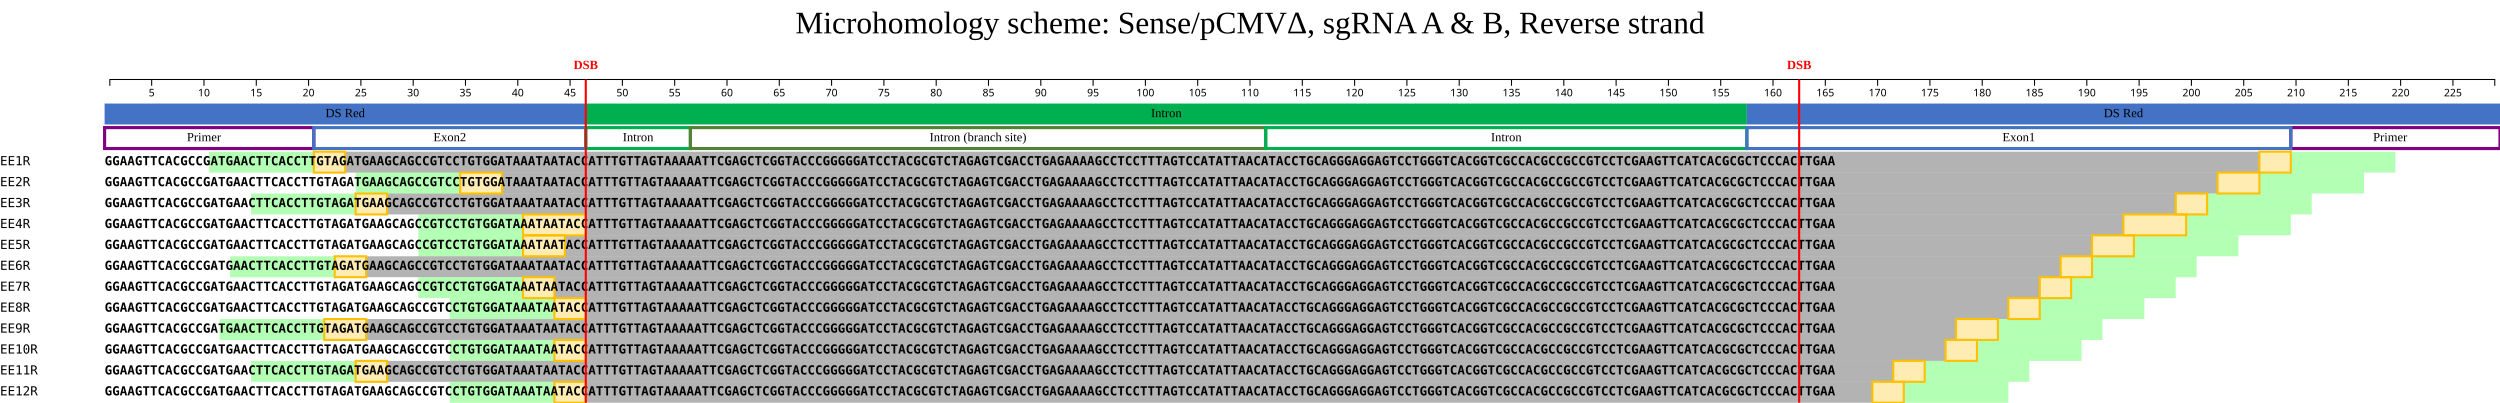
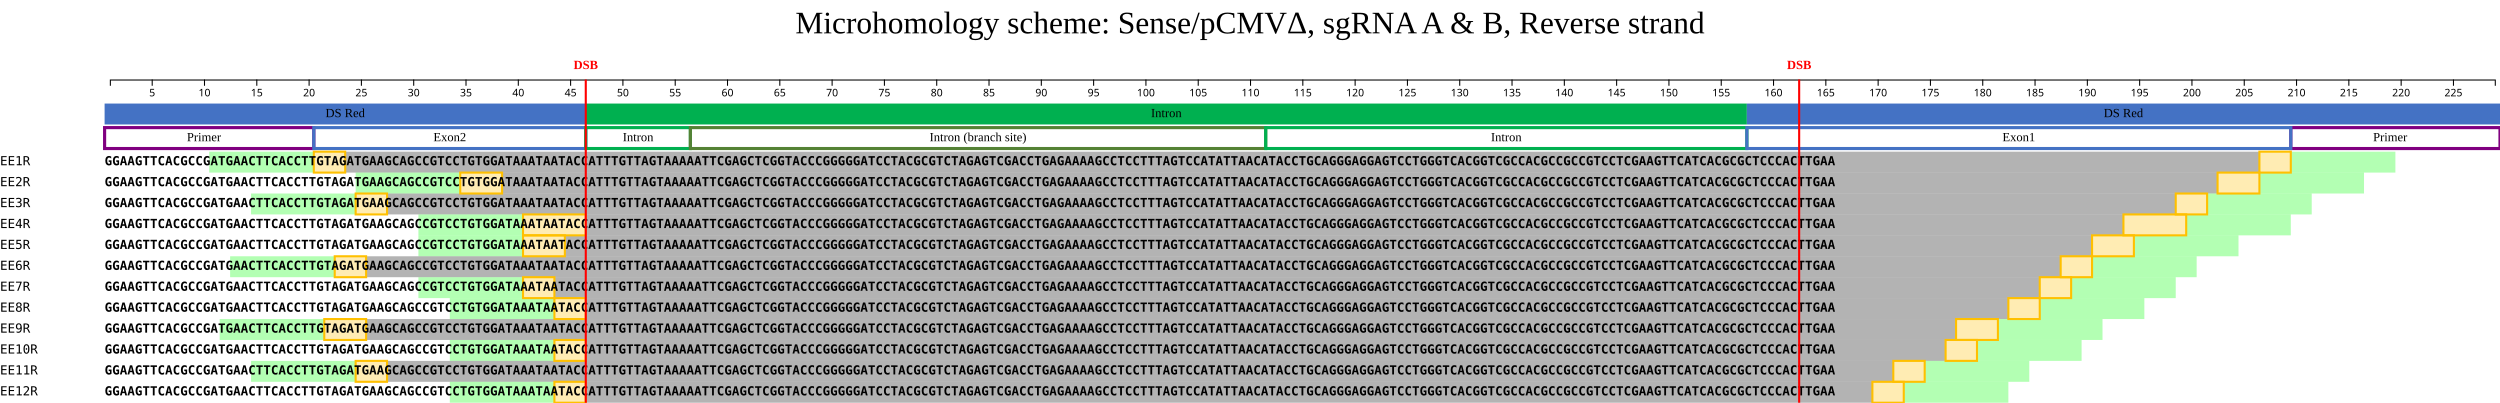
<svg width="2390" height="385">
  <g width="2390" height="50">
    <text x="1195" y="25" style="text-anchor: middle; dominant-baseline: middle; overflow: visible; font-size: 30px;">Microhomology scheme: Sense/pCMVΔ, sgRNA A &amp; B, Reverse strand</text>
  </g>
  <g transform="translate(0, 53)" width="2390" height="332">
    <g transform="translate(100, 23)" width="2290" height="20">
      <g fill="none" font-size="10" font-family="sans-serif" text-anchor="middle">
-         <path class="domain" stroke="currentColor" d="M5,6V0H2285V6" />
-         <g class="tick" opacity="1" transform="translate(45,0)">
+         <path class="domain" stroke="currentColor" d="M5.5,6V0.5H2285.5V6" />
+         <g class="tick" opacity="1" transform="translate(45.5,0)">
          <line stroke="currentColor" y2="6" />
          <text fill="currentColor" y="9" dy="0.71em">5</text>
        </g>
-         <g class="tick" opacity="1" transform="translate(95,0)">
+         <g class="tick" opacity="1" transform="translate(95.5,0)">
          <line stroke="currentColor" y2="6" />
          <text fill="currentColor" y="9" dy="0.71em">10</text>
        </g>
-         <g class="tick" opacity="1" transform="translate(145,0)">
+         <g class="tick" opacity="1" transform="translate(145.5,0)">
          <line stroke="currentColor" y2="6" />
          <text fill="currentColor" y="9" dy="0.71em">15</text>
        </g>
-         <g class="tick" opacity="1" transform="translate(195,0)">
+         <g class="tick" opacity="1" transform="translate(195.5,0)">
          <line stroke="currentColor" y2="6" />
          <text fill="currentColor" y="9" dy="0.71em">20</text>
        </g>
-         <g class="tick" opacity="1" transform="translate(245,0)">
+         <g class="tick" opacity="1" transform="translate(245.5,0)">
          <line stroke="currentColor" y2="6" />
          <text fill="currentColor" y="9" dy="0.71em">25</text>
        </g>
-         <g class="tick" opacity="1" transform="translate(295,0)">
+         <g class="tick" opacity="1" transform="translate(295.5,0)">
          <line stroke="currentColor" y2="6" />
          <text fill="currentColor" y="9" dy="0.71em">30</text>
        </g>
-         <g class="tick" opacity="1" transform="translate(345,0)">
+         <g class="tick" opacity="1" transform="translate(345.5,0)">
          <line stroke="currentColor" y2="6" />
          <text fill="currentColor" y="9" dy="0.71em">35</text>
        </g>
-         <g class="tick" opacity="1" transform="translate(395,0)">
+         <g class="tick" opacity="1" transform="translate(395.5,0)">
          <line stroke="currentColor" y2="6" />
          <text fill="currentColor" y="9" dy="0.71em">40</text>
        </g>
-         <g class="tick" opacity="1" transform="translate(445,0)">
+         <g class="tick" opacity="1" transform="translate(445.5,0)">
          <line stroke="currentColor" y2="6" />
          <text fill="currentColor" y="9" dy="0.71em">45</text>
        </g>
-         <g class="tick" opacity="1" transform="translate(495,0)">
+         <g class="tick" opacity="1" transform="translate(495.5,0)">
          <line stroke="currentColor" y2="6" />
          <text fill="currentColor" y="9" dy="0.71em">50</text>
        </g>
-         <g class="tick" opacity="1" transform="translate(545,0)">
+         <g class="tick" opacity="1" transform="translate(545.5,0)">
          <line stroke="currentColor" y2="6" />
          <text fill="currentColor" y="9" dy="0.71em">55</text>
        </g>
-         <g class="tick" opacity="1" transform="translate(595,0)">
+         <g class="tick" opacity="1" transform="translate(595.5,0)">
          <line stroke="currentColor" y2="6" />
          <text fill="currentColor" y="9" dy="0.71em">60</text>
        </g>
-         <g class="tick" opacity="1" transform="translate(645,0)">
+         <g class="tick" opacity="1" transform="translate(645.5,0)">
          <line stroke="currentColor" y2="6" />
          <text fill="currentColor" y="9" dy="0.71em">65</text>
        </g>
-         <g class="tick" opacity="1" transform="translate(695,0)">
+         <g class="tick" opacity="1" transform="translate(695.5,0)">
          <line stroke="currentColor" y2="6" />
          <text fill="currentColor" y="9" dy="0.71em">70</text>
        </g>
-         <g class="tick" opacity="1" transform="translate(745,0)">
+         <g class="tick" opacity="1" transform="translate(745.5,0)">
          <line stroke="currentColor" y2="6" />
          <text fill="currentColor" y="9" dy="0.71em">75</text>
        </g>
-         <g class="tick" opacity="1" transform="translate(795,0)">
+         <g class="tick" opacity="1" transform="translate(795.5,0)">
          <line stroke="currentColor" y2="6" />
          <text fill="currentColor" y="9" dy="0.71em">80</text>
        </g>
-         <g class="tick" opacity="1" transform="translate(845,0)">
+         <g class="tick" opacity="1" transform="translate(845.5,0)">
          <line stroke="currentColor" y2="6" />
          <text fill="currentColor" y="9" dy="0.71em">85</text>
        </g>
-         <g class="tick" opacity="1" transform="translate(895,0)">
+         <g class="tick" opacity="1" transform="translate(895.5,0)">
          <line stroke="currentColor" y2="6" />
          <text fill="currentColor" y="9" dy="0.71em">90</text>
        </g>
-         <g class="tick" opacity="1" transform="translate(945,0)">
+         <g class="tick" opacity="1" transform="translate(945.5,0)">
          <line stroke="currentColor" y2="6" />
          <text fill="currentColor" y="9" dy="0.71em">95</text>
        </g>
-         <g class="tick" opacity="1" transform="translate(995,0)">
+         <g class="tick" opacity="1" transform="translate(995.5,0)">
          <line stroke="currentColor" y2="6" />
          <text fill="currentColor" y="9" dy="0.71em">100</text>
        </g>
-         <g class="tick" opacity="1" transform="translate(1045,0)">
+         <g class="tick" opacity="1" transform="translate(1045.5,0)">
          <line stroke="currentColor" y2="6" />
          <text fill="currentColor" y="9" dy="0.71em">105</text>
        </g>
-         <g class="tick" opacity="1" transform="translate(1095,0)">
+         <g class="tick" opacity="1" transform="translate(1095.5,0)">
          <line stroke="currentColor" y2="6" />
          <text fill="currentColor" y="9" dy="0.71em">110</text>
        </g>
-         <g class="tick" opacity="1" transform="translate(1145,0)">
+         <g class="tick" opacity="1" transform="translate(1145.5,0)">
          <line stroke="currentColor" y2="6" />
          <text fill="currentColor" y="9" dy="0.71em">115</text>
        </g>
-         <g class="tick" opacity="1" transform="translate(1195,0)">
+         <g class="tick" opacity="1" transform="translate(1195.5,0)">
          <line stroke="currentColor" y2="6" />
          <text fill="currentColor" y="9" dy="0.71em">120</text>
        </g>
-         <g class="tick" opacity="1" transform="translate(1245,0)">
+         <g class="tick" opacity="1" transform="translate(1245.5,0)">
          <line stroke="currentColor" y2="6" />
          <text fill="currentColor" y="9" dy="0.71em">125</text>
        </g>
-         <g class="tick" opacity="1" transform="translate(1295,0)">
+         <g class="tick" opacity="1" transform="translate(1295.5,0)">
          <line stroke="currentColor" y2="6" />
          <text fill="currentColor" y="9" dy="0.71em">130</text>
        </g>
-         <g class="tick" opacity="1" transform="translate(1345,0)">
+         <g class="tick" opacity="1" transform="translate(1345.5,0)">
          <line stroke="currentColor" y2="6" />
          <text fill="currentColor" y="9" dy="0.71em">135</text>
        </g>
-         <g class="tick" opacity="1" transform="translate(1395,0)">
+         <g class="tick" opacity="1" transform="translate(1395.5,0)">
          <line stroke="currentColor" y2="6" />
          <text fill="currentColor" y="9" dy="0.71em">140</text>
        </g>
-         <g class="tick" opacity="1" transform="translate(1445,0)">
+         <g class="tick" opacity="1" transform="translate(1445.5,0)">
          <line stroke="currentColor" y2="6" />
          <text fill="currentColor" y="9" dy="0.71em">145</text>
        </g>
-         <g class="tick" opacity="1" transform="translate(1495,0)">
+         <g class="tick" opacity="1" transform="translate(1495.5,0)">
          <line stroke="currentColor" y2="6" />
          <text fill="currentColor" y="9" dy="0.71em">150</text>
        </g>
-         <g class="tick" opacity="1" transform="translate(1545,0)">
+         <g class="tick" opacity="1" transform="translate(1545.5,0)">
          <line stroke="currentColor" y2="6" />
          <text fill="currentColor" y="9" dy="0.71em">155</text>
        </g>
-         <g class="tick" opacity="1" transform="translate(1595,0)">
+         <g class="tick" opacity="1" transform="translate(1595.5,0)">
          <line stroke="currentColor" y2="6" />
          <text fill="currentColor" y="9" dy="0.71em">160</text>
        </g>
-         <g class="tick" opacity="1" transform="translate(1645,0)">
+         <g class="tick" opacity="1" transform="translate(1645.5,0)">
          <line stroke="currentColor" y2="6" />
          <text fill="currentColor" y="9" dy="0.71em">165</text>
        </g>
-         <g class="tick" opacity="1" transform="translate(1695,0)">
+         <g class="tick" opacity="1" transform="translate(1695.5,0)">
          <line stroke="currentColor" y2="6" />
          <text fill="currentColor" y="9" dy="0.71em">170</text>
        </g>
-         <g class="tick" opacity="1" transform="translate(1745,0)">
+         <g class="tick" opacity="1" transform="translate(1745.5,0)">
          <line stroke="currentColor" y2="6" />
          <text fill="currentColor" y="9" dy="0.71em">175</text>
        </g>
-         <g class="tick" opacity="1" transform="translate(1795,0)">
+         <g class="tick" opacity="1" transform="translate(1795.5,0)">
          <line stroke="currentColor" y2="6" />
          <text fill="currentColor" y="9" dy="0.71em">180</text>
        </g>
-         <g class="tick" opacity="1" transform="translate(1845,0)">
+         <g class="tick" opacity="1" transform="translate(1845.5,0)">
          <line stroke="currentColor" y2="6" />
          <text fill="currentColor" y="9" dy="0.71em">185</text>
        </g>
-         <g class="tick" opacity="1" transform="translate(1895,0)">
+         <g class="tick" opacity="1" transform="translate(1895.5,0)">
          <line stroke="currentColor" y2="6" />
          <text fill="currentColor" y="9" dy="0.71em">190</text>
        </g>
-         <g class="tick" opacity="1" transform="translate(1945,0)">
+         <g class="tick" opacity="1" transform="translate(1945.5,0)">
          <line stroke="currentColor" y2="6" />
          <text fill="currentColor" y="9" dy="0.71em">195</text>
        </g>
-         <g class="tick" opacity="1" transform="translate(1995,0)">
+         <g class="tick" opacity="1" transform="translate(1995.5,0)">
          <line stroke="currentColor" y2="6" />
          <text fill="currentColor" y="9" dy="0.71em">200</text>
        </g>
-         <g class="tick" opacity="1" transform="translate(2045,0)">
+         <g class="tick" opacity="1" transform="translate(2045.5,0)">
          <line stroke="currentColor" y2="6" />
          <text fill="currentColor" y="9" dy="0.71em">205</text>
        </g>
-         <g class="tick" opacity="1" transform="translate(2095,0)">
+         <g class="tick" opacity="1" transform="translate(2095.5,0)">
          <line stroke="currentColor" y2="6" />
          <text fill="currentColor" y="9" dy="0.71em">210</text>
        </g>
-         <g class="tick" opacity="1" transform="translate(2145,0)">
+         <g class="tick" opacity="1" transform="translate(2145.5,0)">
          <line stroke="currentColor" y2="6" />
          <text fill="currentColor" y="9" dy="0.71em">215</text>
        </g>
-         <g class="tick" opacity="1" transform="translate(2195,0)">
+         <g class="tick" opacity="1" transform="translate(2195.5,0)">
          <line stroke="currentColor" y2="6" />
          <text fill="currentColor" y="9" dy="0.71em">220</text>
        </g>
-         <g class="tick" opacity="1" transform="translate(2245,0)">
+         <g class="tick" opacity="1" transform="translate(2245.5,0)">
          <line stroke="currentColor" y2="6" />
          <text fill="currentColor" y="9" dy="0.71em">225</text>
        </g>
      </g>
    </g>
    <g transform="translate(100, 46)" width="2290" height="20" style="overflow: visible;">
      <rect x="0" y="0" width="460" height="20" style="fill: rgb(68, 114, 196);" />
      <text text-anchor="middle" transform="translate(230, 10)" dy=".5ex">DS Red</text>
      <rect x="460" y="0" width="1110" height="20" style="fill: rgb(0, 176, 80);" />
      <text text-anchor="middle" transform="translate(1015, 10)" dy=".5ex">Intron</text>
      <rect x="1570" y="0" width="720" height="20" style="fill: rgb(68, 114, 196);" />
      <text text-anchor="middle" transform="translate(1930, 10)" dy=".5ex">DS Red</text>
    </g>
    <g transform="translate(100, 69)" width="2290" height="20">
      <rect x="0" y="0" width="200" height="20" style="fill: rgba(0, 0, 0, 0); fill-opacity: 0; stroke: purple; stroke-opacity: 1; stroke-width: 3;" />
      <text text-anchor="middle" x="95" y="10" dy=".5ex">Primer</text>
      <rect x="2090" y="0" width="200" height="20" style="fill: rgba(0, 0, 0, 0); fill-opacity: 0; stroke: purple; stroke-opacity: 1; stroke-width: 3;" />
      <text text-anchor="middle" x="2185" y="10" dy=".5ex">Primer</text>
    </g>
    <g transform="translate(100, 69)" width="2290" height="20">
      <rect x="200" y="0" width="260" height="20" style="fill: rgba(0, 0, 0, 0); fill-opacity: 0; stroke: rgb(68, 114, 196); stroke-opacity: 1; stroke-width: 3;" />
      <text text-anchor="middle" transform="translate(330, 10)" dy=".5ex">Exon2</text>
      <rect x="460" y="0" width="100" height="20" style="fill: rgba(0, 0, 0, 0); fill-opacity: 0; stroke: rgb(0, 176, 80); stroke-opacity: 1; stroke-width: 3;" />
      <text text-anchor="middle" transform="translate(510, 10)" dy=".5ex">Intron</text>
      <rect x="560" y="0" width="550" height="20" style="fill: rgba(0, 0, 0, 0); fill-opacity: 0; stroke: rgb(84, 130, 53); stroke-opacity: 1; stroke-width: 3;" />
      <text text-anchor="middle" transform="translate(835, 10)" dy=".5ex">Intron (branch site)</text>
      <rect x="1110" y="0" width="460" height="20" style="fill: rgba(0, 0, 0, 0); fill-opacity: 0; stroke: rgb(0, 176, 80); stroke-opacity: 1; stroke-width: 3;" />
      <text text-anchor="middle" transform="translate(1340, 10)" dy=".5ex">Intron</text>
      <rect x="1570" y="0" width="520" height="20" style="fill: rgba(0, 0, 0, 0); fill-opacity: 0; stroke: rgb(68, 114, 196); stroke-opacity: 1; stroke-width: 3;" />
      <text text-anchor="middle" transform="translate(1830, 10)" dy=".5ex">Exon1</text>
    </g>
    <g transform="translate(0, 92)" width="100" height="240" style="overflow: visible;">
      <g transform="translate(0, 0)" width="100" height="20" style="overflow: visible;">
        <text x="0" y="10" dy=".5ex" style="font-family: monospace; font-weight: normal;">EE1R</text>
      </g>
      <g transform="translate(0, 20)" width="100" height="20" style="overflow: visible;">
        <text x="0" y="10" dy=".5ex" style="font-family: monospace; font-weight: normal;">EE2R</text>
      </g>
      <g transform="translate(0, 40)" width="100" height="20" style="overflow: visible;">
        <text x="0" y="10" dy=".5ex" style="font-family: monospace; font-weight: normal;">EE3R</text>
      </g>
      <g transform="translate(0, 60)" width="100" height="20" style="overflow: visible;">
        <text x="0" y="10" dy=".5ex" style="font-family: monospace; font-weight: normal;">EE4R</text>
      </g>
      <g transform="translate(0, 80)" width="100" height="20" style="overflow: visible;">
        <text x="0" y="10" dy=".5ex" style="font-family: monospace; font-weight: normal;">EE5R</text>
      </g>
      <g transform="translate(0, 100)" width="100" height="20" style="overflow: visible;">
        <text x="0" y="10" dy=".5ex" style="font-family: monospace; font-weight: normal;">EE6R</text>
      </g>
      <g transform="translate(0, 120)" width="100" height="20" style="overflow: visible;">
        <text x="0" y="10" dy=".5ex" style="font-family: monospace; font-weight: normal;">EE7R</text>
      </g>
      <g transform="translate(0, 140)" width="100" height="20" style="overflow: visible;">
        <text x="0" y="10" dy=".5ex" style="font-family: monospace; font-weight: normal;">EE8R</text>
      </g>
      <g transform="translate(0, 160)" width="100" height="20" style="overflow: visible;">
        <text x="0" y="10" dy=".5ex" style="font-family: monospace; font-weight: normal;">EE9R</text>
      </g>
      <g transform="translate(0, 180)" width="100" height="20" style="overflow: visible;">
        <text x="0" y="10" dy=".5ex" style="font-family: monospace; font-weight: normal;">EE10R</text>
      </g>
      <g transform="translate(0, 200)" width="100" height="20" style="overflow: visible;">
        <text x="0" y="10" dy=".5ex" style="font-family: monospace; font-weight: normal;">EE11R</text>
      </g>
      <g transform="translate(0, 220)" width="100" height="20" style="overflow: visible;">
        <text x="0" y="10" dy=".5ex" style="font-family: monospace; font-weight: normal;">EE12R</text>
      </g>
    </g>
    <g transform="translate(100, 92)" height="240" style="overflow: visible;">
      <rect x="100" y="0" width="100" height="20" style="fill: rgb(0, 255, 0); opacity: 0.3;" />
      <rect x="2090" y="0" width="100" height="20" style="fill: rgb(0, 255, 0); opacity: 0.3;" />
      <rect x="230" y="0" width="1830" height="20" opacity="0.3" style="fill: black;" />
      <rect x="240" y="20" width="100" height="20" style="fill: rgb(0, 255, 0); opacity: 0.3;" />
      <rect x="2060" y="20" width="100" height="20" style="fill: rgb(0, 255, 0); opacity: 0.3;" />
      <rect x="380" y="20" width="1640" height="20" opacity="0.3" style="fill: black;" />
      <rect x="140" y="40" width="100" height="20" style="fill: rgb(0, 255, 0); opacity: 0.3;" />
      <rect x="2010" y="40" width="100" height="20" style="fill: rgb(0, 255, 0); opacity: 0.3;" />
      <rect x="270" y="40" width="1710" height="20" opacity="0.3" style="fill: black;" />
      <rect x="300" y="60" width="100" height="20" style="fill: rgb(0, 255, 0); opacity: 0.3;" />
      <rect x="1990" y="60" width="100" height="20" style="fill: rgb(0, 255, 0); opacity: 0.3;" />
      <rect x="460" y="60" width="1470" height="20" opacity="0.3" style="fill: black;" />
      <rect x="300" y="80" width="100" height="20" style="fill: rgb(0, 255, 0); opacity: 0.3;" />
      <rect x="1940" y="80" width="100" height="20" style="fill: rgb(0, 255, 0); opacity: 0.3;" />
      <rect x="440" y="80" width="1460" height="20" opacity="0.3" style="fill: black;" />
      <rect x="120" y="100" width="100" height="20" style="fill: rgb(0, 255, 0); opacity: 0.3;" />
      <rect x="1900" y="100" width="100" height="20" style="fill: rgb(0, 255, 0); opacity: 0.3;" />
      <rect x="250" y="100" width="1620" height="20" opacity="0.3" style="fill: black;" />
      <rect x="300" y="120" width="100" height="20" style="fill: rgb(0, 255, 0); opacity: 0.3;" />
      <rect x="1880" y="120" width="100" height="20" style="fill: rgb(0, 255, 0); opacity: 0.3;" />
      <rect x="430" y="120" width="1420" height="20" opacity="0.3" style="fill: black;" />
      <rect x="330" y="140" width="100" height="20" style="fill: rgb(0, 255, 0); opacity: 0.3;" />
      <rect x="1850" y="140" width="100" height="20" style="fill: rgb(0, 255, 0); opacity: 0.3;" />
      <rect x="460" y="140" width="1360" height="20" opacity="0.3" style="fill: black;" />
      <rect x="110" y="160" width="100" height="20" style="fill: rgb(0, 255, 0); opacity: 0.3;" />
      <rect x="1810" y="160" width="100" height="20" style="fill: rgb(0, 255, 0); opacity: 0.3;" />
      <rect x="250" y="160" width="1520" height="20" opacity="0.3" style="fill: black;" />
      <rect x="330" y="180" width="100" height="20" style="fill: rgb(0, 255, 0); opacity: 0.3;" />
      <rect x="1790" y="180" width="100" height="20" style="fill: rgb(0, 255, 0); opacity: 0.3;" />
      <rect x="460" y="180" width="1300" height="20" opacity="0.3" style="fill: black;" />
      <rect x="140" y="200" width="100" height="20" style="fill: rgb(0, 255, 0); opacity: 0.3;" />
      <rect x="1740" y="200" width="100" height="20" style="fill: rgb(0, 255, 0); opacity: 0.3;" />
      <rect x="270" y="200" width="1440" height="20" opacity="0.3" style="fill: black;" />
      <rect x="330" y="220" width="100" height="20" style="fill: rgb(0, 255, 0); opacity: 0.3;" />
      <rect x="1720" y="220" width="100" height="20" style="fill: rgb(0, 255, 0); opacity: 0.3;" />
      <rect x="460" y="220" width="1230" height="20" opacity="0.3" style="fill: black;" />
      <rect x="200" y="0" width="30" height="20" style="fill: rgb(255, 192, 0); fill-opacity: 0.3; stroke: rgb(255, 192, 0); stroke-opacity: 1; stroke-width: 2;" />
      <rect x="2060" y="0" width="30" height="20" style="fill: rgb(255, 192, 0); fill-opacity: 0.3; stroke: rgb(255, 192, 0); stroke-opacity: 1; stroke-width: 2;" />
      <g width="2290" height="20" transform="translate(0, 0)">
        <text x="0" y="10" dy=".5ex" textLength="2290" style="font-family: monospace; font-weight: bold;">GGAAGTTCACGCCGATGAACTTCACCTTGTAGATGAAGCAGCCGTCCTGTGGATAAATAATACCATTTGTTAGTAAAAATTCGAGCTCGGTACCCGGGGGATCCTACGCGTCTAGAGTCGACCTGAGAAAAGCCTCCTTTAGTCCATATTAACATACCTGCAGGGAGGAGTCCTGGGTCACGGTCGCCACGCCGCCGTCCTCGAAGTTCATCACGCGCTCCCACTTGAA</text>
      </g>
      <rect x="340" y="20" width="40" height="20" style="fill: rgb(255, 192, 0); fill-opacity: 0.3; stroke: rgb(255, 192, 0); stroke-opacity: 1; stroke-width: 2;" />
      <rect x="2020" y="20" width="40" height="20" style="fill: rgb(255, 192, 0); fill-opacity: 0.3; stroke: rgb(255, 192, 0); stroke-opacity: 1; stroke-width: 2;" />
      <g width="2290" height="20" transform="translate(0, 20)">
        <text x="0" y="10" dy=".5ex" textLength="2290" style="font-family: monospace; font-weight: bold;">GGAAGTTCACGCCGATGAACTTCACCTTGTAGATGAAGCAGCCGTCCTGTGGATAAATAATACCATTTGTTAGTAAAAATTCGAGCTCGGTACCCGGGGGATCCTACGCGTCTAGAGTCGACCTGAGAAAAGCCTCCTTTAGTCCATATTAACATACCTGCAGGGAGGAGTCCTGGGTCACGGTCGCCACGCCGCCGTCCTCGAAGTTCATCACGCGCTCCCACTTGAA</text>
      </g>
      <rect x="240" y="40" width="30" height="20" style="fill: rgb(255, 192, 0); fill-opacity: 0.3; stroke: rgb(255, 192, 0); stroke-opacity: 1; stroke-width: 2;" />
      <rect x="1980" y="40" width="30" height="20" style="fill: rgb(255, 192, 0); fill-opacity: 0.3; stroke: rgb(255, 192, 0); stroke-opacity: 1; stroke-width: 2;" />
      <g width="2290" height="20" transform="translate(0, 40)">
        <text x="0" y="10" dy=".5ex" textLength="2290" style="font-family: monospace; font-weight: bold;">GGAAGTTCACGCCGATGAACTTCACCTTGTAGATGAAGCAGCCGTCCTGTGGATAAATAATACCATTTGTTAGTAAAAATTCGAGCTCGGTACCCGGGGGATCCTACGCGTCTAGAGTCGACCTGAGAAAAGCCTCCTTTAGTCCATATTAACATACCTGCAGGGAGGAGTCCTGGGTCACGGTCGCCACGCCGCCGTCCTCGAAGTTCATCACGCGCTCCCACTTGAA</text>
      </g>
      <rect x="400" y="60" width="60" height="20" style="fill: rgb(255, 192, 0); fill-opacity: 0.3; stroke: rgb(255, 192, 0); stroke-opacity: 1; stroke-width: 2;" />
      <rect x="1930" y="60" width="60" height="20" style="fill: rgb(255, 192, 0); fill-opacity: 0.3; stroke: rgb(255, 192, 0); stroke-opacity: 1; stroke-width: 2;" />
      <g width="2290" height="20" transform="translate(0, 60)">
        <text x="0" y="10" dy=".5ex" textLength="2290" style="font-family: monospace; font-weight: bold;">GGAAGTTCACGCCGATGAACTTCACCTTGTAGATGAAGCAGCCGTCCTGTGGATAAATAATACCATTTGTTAGTAAAAATTCGAGCTCGGTACCCGGGGGATCCTACGCGTCTAGAGTCGACCTGAGAAAAGCCTCCTTTAGTCCATATTAACATACCTGCAGGGAGGAGTCCTGGGTCACGGTCGCCACGCCGCCGTCCTCGAAGTTCATCACGCGCTCCCACTTGAA</text>
      </g>
      <rect x="400" y="80" width="40" height="20" style="fill: rgb(255, 192, 0); fill-opacity: 0.3; stroke: rgb(255, 192, 0); stroke-opacity: 1; stroke-width: 2;" />
      <rect x="1900" y="80" width="40" height="20" style="fill: rgb(255, 192, 0); fill-opacity: 0.3; stroke: rgb(255, 192, 0); stroke-opacity: 1; stroke-width: 2;" />
      <g width="2290" height="20" transform="translate(0, 80)">
        <text x="0" y="10" dy=".5ex" textLength="2290" style="font-family: monospace; font-weight: bold;">GGAAGTTCACGCCGATGAACTTCACCTTGTAGATGAAGCAGCCGTCCTGTGGATAAATAATACCATTTGTTAGTAAAAATTCGAGCTCGGTACCCGGGGGATCCTACGCGTCTAGAGTCGACCTGAGAAAAGCCTCCTTTAGTCCATATTAACATACCTGCAGGGAGGAGTCCTGGGTCACGGTCGCCACGCCGCCGTCCTCGAAGTTCATCACGCGCTCCCACTTGAA</text>
      </g>
      <rect x="220" y="100" width="30" height="20" style="fill: rgb(255, 192, 0); fill-opacity: 0.3; stroke: rgb(255, 192, 0); stroke-opacity: 1; stroke-width: 2;" />
      <rect x="1870" y="100" width="30" height="20" style="fill: rgb(255, 192, 0); fill-opacity: 0.3; stroke: rgb(255, 192, 0); stroke-opacity: 1; stroke-width: 2;" />
      <g width="2290" height="20" transform="translate(0, 100)">
        <text x="0" y="10" dy=".5ex" textLength="2290" style="font-family: monospace; font-weight: bold;">GGAAGTTCACGCCGATGAACTTCACCTTGTAGATGAAGCAGCCGTCCTGTGGATAAATAATACCATTTGTTAGTAAAAATTCGAGCTCGGTACCCGGGGGATCCTACGCGTCTAGAGTCGACCTGAGAAAAGCCTCCTTTAGTCCATATTAACATACCTGCAGGGAGGAGTCCTGGGTCACGGTCGCCACGCCGCCGTCCTCGAAGTTCATCACGCGCTCCCACTTGAA</text>
      </g>
      <rect x="400" y="120" width="30" height="20" style="fill: rgb(255, 192, 0); fill-opacity: 0.3; stroke: rgb(255, 192, 0); stroke-opacity: 1; stroke-width: 2;" />
      <rect x="1850" y="120" width="30" height="20" style="fill: rgb(255, 192, 0); fill-opacity: 0.3; stroke: rgb(255, 192, 0); stroke-opacity: 1; stroke-width: 2;" />
      <g width="2290" height="20" transform="translate(0, 120)">
        <text x="0" y="10" dy=".5ex" textLength="2290" style="font-family: monospace; font-weight: bold;">GGAAGTTCACGCCGATGAACTTCACCTTGTAGATGAAGCAGCCGTCCTGTGGATAAATAATACCATTTGTTAGTAAAAATTCGAGCTCGGTACCCGGGGGATCCTACGCGTCTAGAGTCGACCTGAGAAAAGCCTCCTTTAGTCCATATTAACATACCTGCAGGGAGGAGTCCTGGGTCACGGTCGCCACGCCGCCGTCCTCGAAGTTCATCACGCGCTCCCACTTGAA</text>
      </g>
      <rect x="430" y="140" width="30" height="20" style="fill: rgb(255, 192, 0); fill-opacity: 0.3; stroke: rgb(255, 192, 0); stroke-opacity: 1; stroke-width: 2;" />
      <rect x="1820" y="140" width="30" height="20" style="fill: rgb(255, 192, 0); fill-opacity: 0.3; stroke: rgb(255, 192, 0); stroke-opacity: 1; stroke-width: 2;" />
      <g width="2290" height="20" transform="translate(0, 140)">
        <text x="0" y="10" dy=".5ex" textLength="2290" style="font-family: monospace; font-weight: bold;">GGAAGTTCACGCCGATGAACTTCACCTTGTAGATGAAGCAGCCGTCCTGTGGATAAATAATACCATTTGTTAGTAAAAATTCGAGCTCGGTACCCGGGGGATCCTACGCGTCTAGAGTCGACCTGAGAAAAGCCTCCTTTAGTCCATATTAACATACCTGCAGGGAGGAGTCCTGGGTCACGGTCGCCACGCCGCCGTCCTCGAAGTTCATCACGCGCTCCCACTTGAA</text>
      </g>
      <rect x="210" y="160" width="40" height="20" style="fill: rgb(255, 192, 0); fill-opacity: 0.3; stroke: rgb(255, 192, 0); stroke-opacity: 1; stroke-width: 2;" />
      <rect x="1770" y="160" width="40" height="20" style="fill: rgb(255, 192, 0); fill-opacity: 0.3; stroke: rgb(255, 192, 0); stroke-opacity: 1; stroke-width: 2;" />
      <g width="2290" height="20" transform="translate(0, 160)">
        <text x="0" y="10" dy=".5ex" textLength="2290" style="font-family: monospace; font-weight: bold;">GGAAGTTCACGCCGATGAACTTCACCTTGTAGATGAAGCAGCCGTCCTGTGGATAAATAATACCATTTGTTAGTAAAAATTCGAGCTCGGTACCCGGGGGATCCTACGCGTCTAGAGTCGACCTGAGAAAAGCCTCCTTTAGTCCATATTAACATACCTGCAGGGAGGAGTCCTGGGTCACGGTCGCCACGCCGCCGTCCTCGAAGTTCATCACGCGCTCCCACTTGAA</text>
      </g>
      <rect x="430" y="180" width="30" height="20" style="fill: rgb(255, 192, 0); fill-opacity: 0.3; stroke: rgb(255, 192, 0); stroke-opacity: 1; stroke-width: 2;" />
      <rect x="1760" y="180" width="30" height="20" style="fill: rgb(255, 192, 0); fill-opacity: 0.3; stroke: rgb(255, 192, 0); stroke-opacity: 1; stroke-width: 2;" />
      <g width="2290" height="20" transform="translate(0, 180)">
        <text x="0" y="10" dy=".5ex" textLength="2290" style="font-family: monospace; font-weight: bold;">GGAAGTTCACGCCGATGAACTTCACCTTGTAGATGAAGCAGCCGTCCTGTGGATAAATAATACCATTTGTTAGTAAAAATTCGAGCTCGGTACCCGGGGGATCCTACGCGTCTAGAGTCGACCTGAGAAAAGCCTCCTTTAGTCCATATTAACATACCTGCAGGGAGGAGTCCTGGGTCACGGTCGCCACGCCGCCGTCCTCGAAGTTCATCACGCGCTCCCACTTGAA</text>
      </g>
      <rect x="240" y="200" width="30" height="20" style="fill: rgb(255, 192, 0); fill-opacity: 0.3; stroke: rgb(255, 192, 0); stroke-opacity: 1; stroke-width: 2;" />
      <rect x="1710" y="200" width="30" height="20" style="fill: rgb(255, 192, 0); fill-opacity: 0.3; stroke: rgb(255, 192, 0); stroke-opacity: 1; stroke-width: 2;" />
      <g width="2290" height="20" transform="translate(0, 200)">
        <text x="0" y="10" dy=".5ex" textLength="2290" style="font-family: monospace; font-weight: bold;">GGAAGTTCACGCCGATGAACTTCACCTTGTAGATGAAGCAGCCGTCCTGTGGATAAATAATACCATTTGTTAGTAAAAATTCGAGCTCGGTACCCGGGGGATCCTACGCGTCTAGAGTCGACCTGAGAAAAGCCTCCTTTAGTCCATATTAACATACCTGCAGGGAGGAGTCCTGGGTCACGGTCGCCACGCCGCCGTCCTCGAAGTTCATCACGCGCTCCCACTTGAA</text>
      </g>
      <rect x="430" y="220" width="30" height="20" style="fill: rgb(255, 192, 0); fill-opacity: 0.3; stroke: rgb(255, 192, 0); stroke-opacity: 1; stroke-width: 2;" />
      <rect x="1690" y="220" width="30" height="20" style="fill: rgb(255, 192, 0); fill-opacity: 0.3; stroke: rgb(255, 192, 0); stroke-opacity: 1; stroke-width: 2;" />
      <g width="2290" height="20" transform="translate(0, 220)">
        <text x="0" y="10" dy=".5ex" textLength="2290" style="font-family: monospace; font-weight: bold;">GGAAGTTCACGCCGATGAACTTCACCTTGTAGATGAAGCAGCCGTCCTGTGGATAAATAATACCATTTGTTAGTAAAAATTCGAGCTCGGTACCCGGGGGATCCTACGCGTCTAGAGTCGACCTGAGAAAAGCCTCCTTTAGTCCATATTAACATACCTGCAGGGAGGAGTCCTGGGTCACGGTCGCCACGCCGCCGTCCTCGAAGTTCATCACGCGCTCCCACTTGAA</text>
      </g>
    </g>
    <line x1="560" x2="560" y1="23" y2="332" style="stroke: red; stroke-width: 2;" />
    <text text-anchor="middle" x="560" y="10" dy=".5ex" style="fill: red; font-weight: bold;">DSB</text>
    <line x1="1720" x2="1720" y1="23" y2="332" style="stroke: red; stroke-width: 2;" />
    <text text-anchor="middle" x="1720" y="10" dy=".5ex" style="fill: red; font-weight: bold;">DSB</text>
  </g>
</svg>
